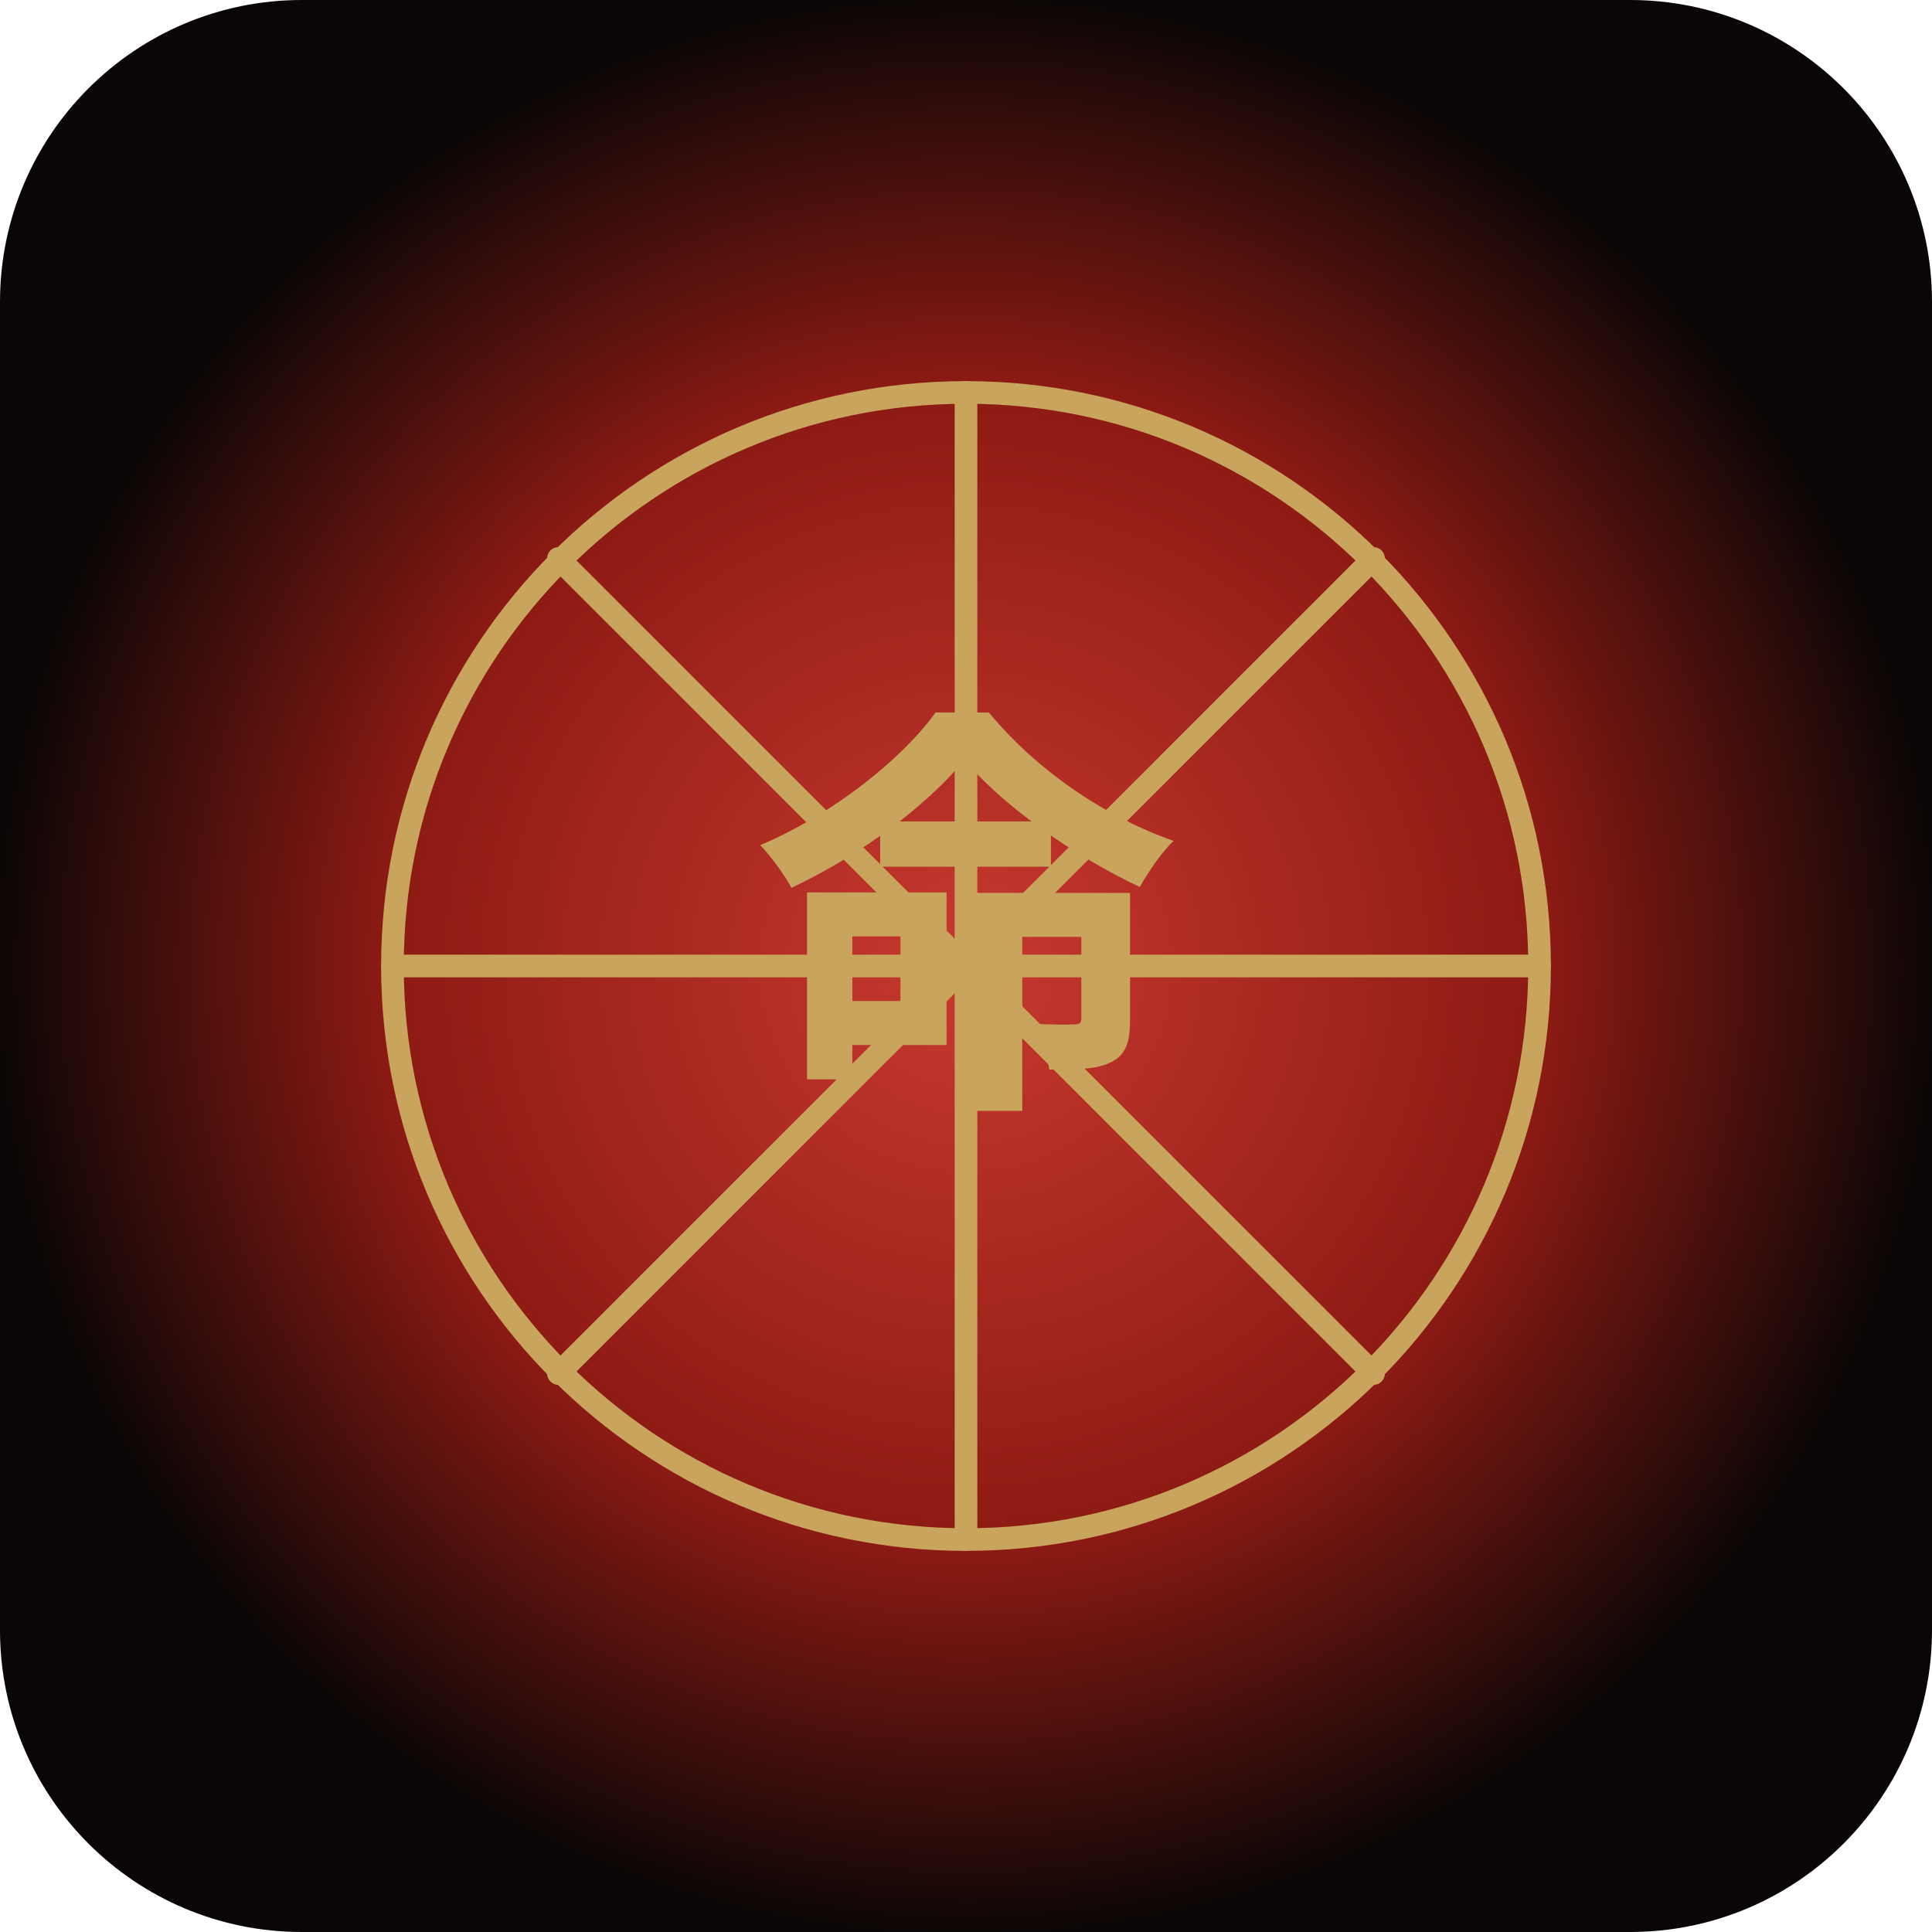
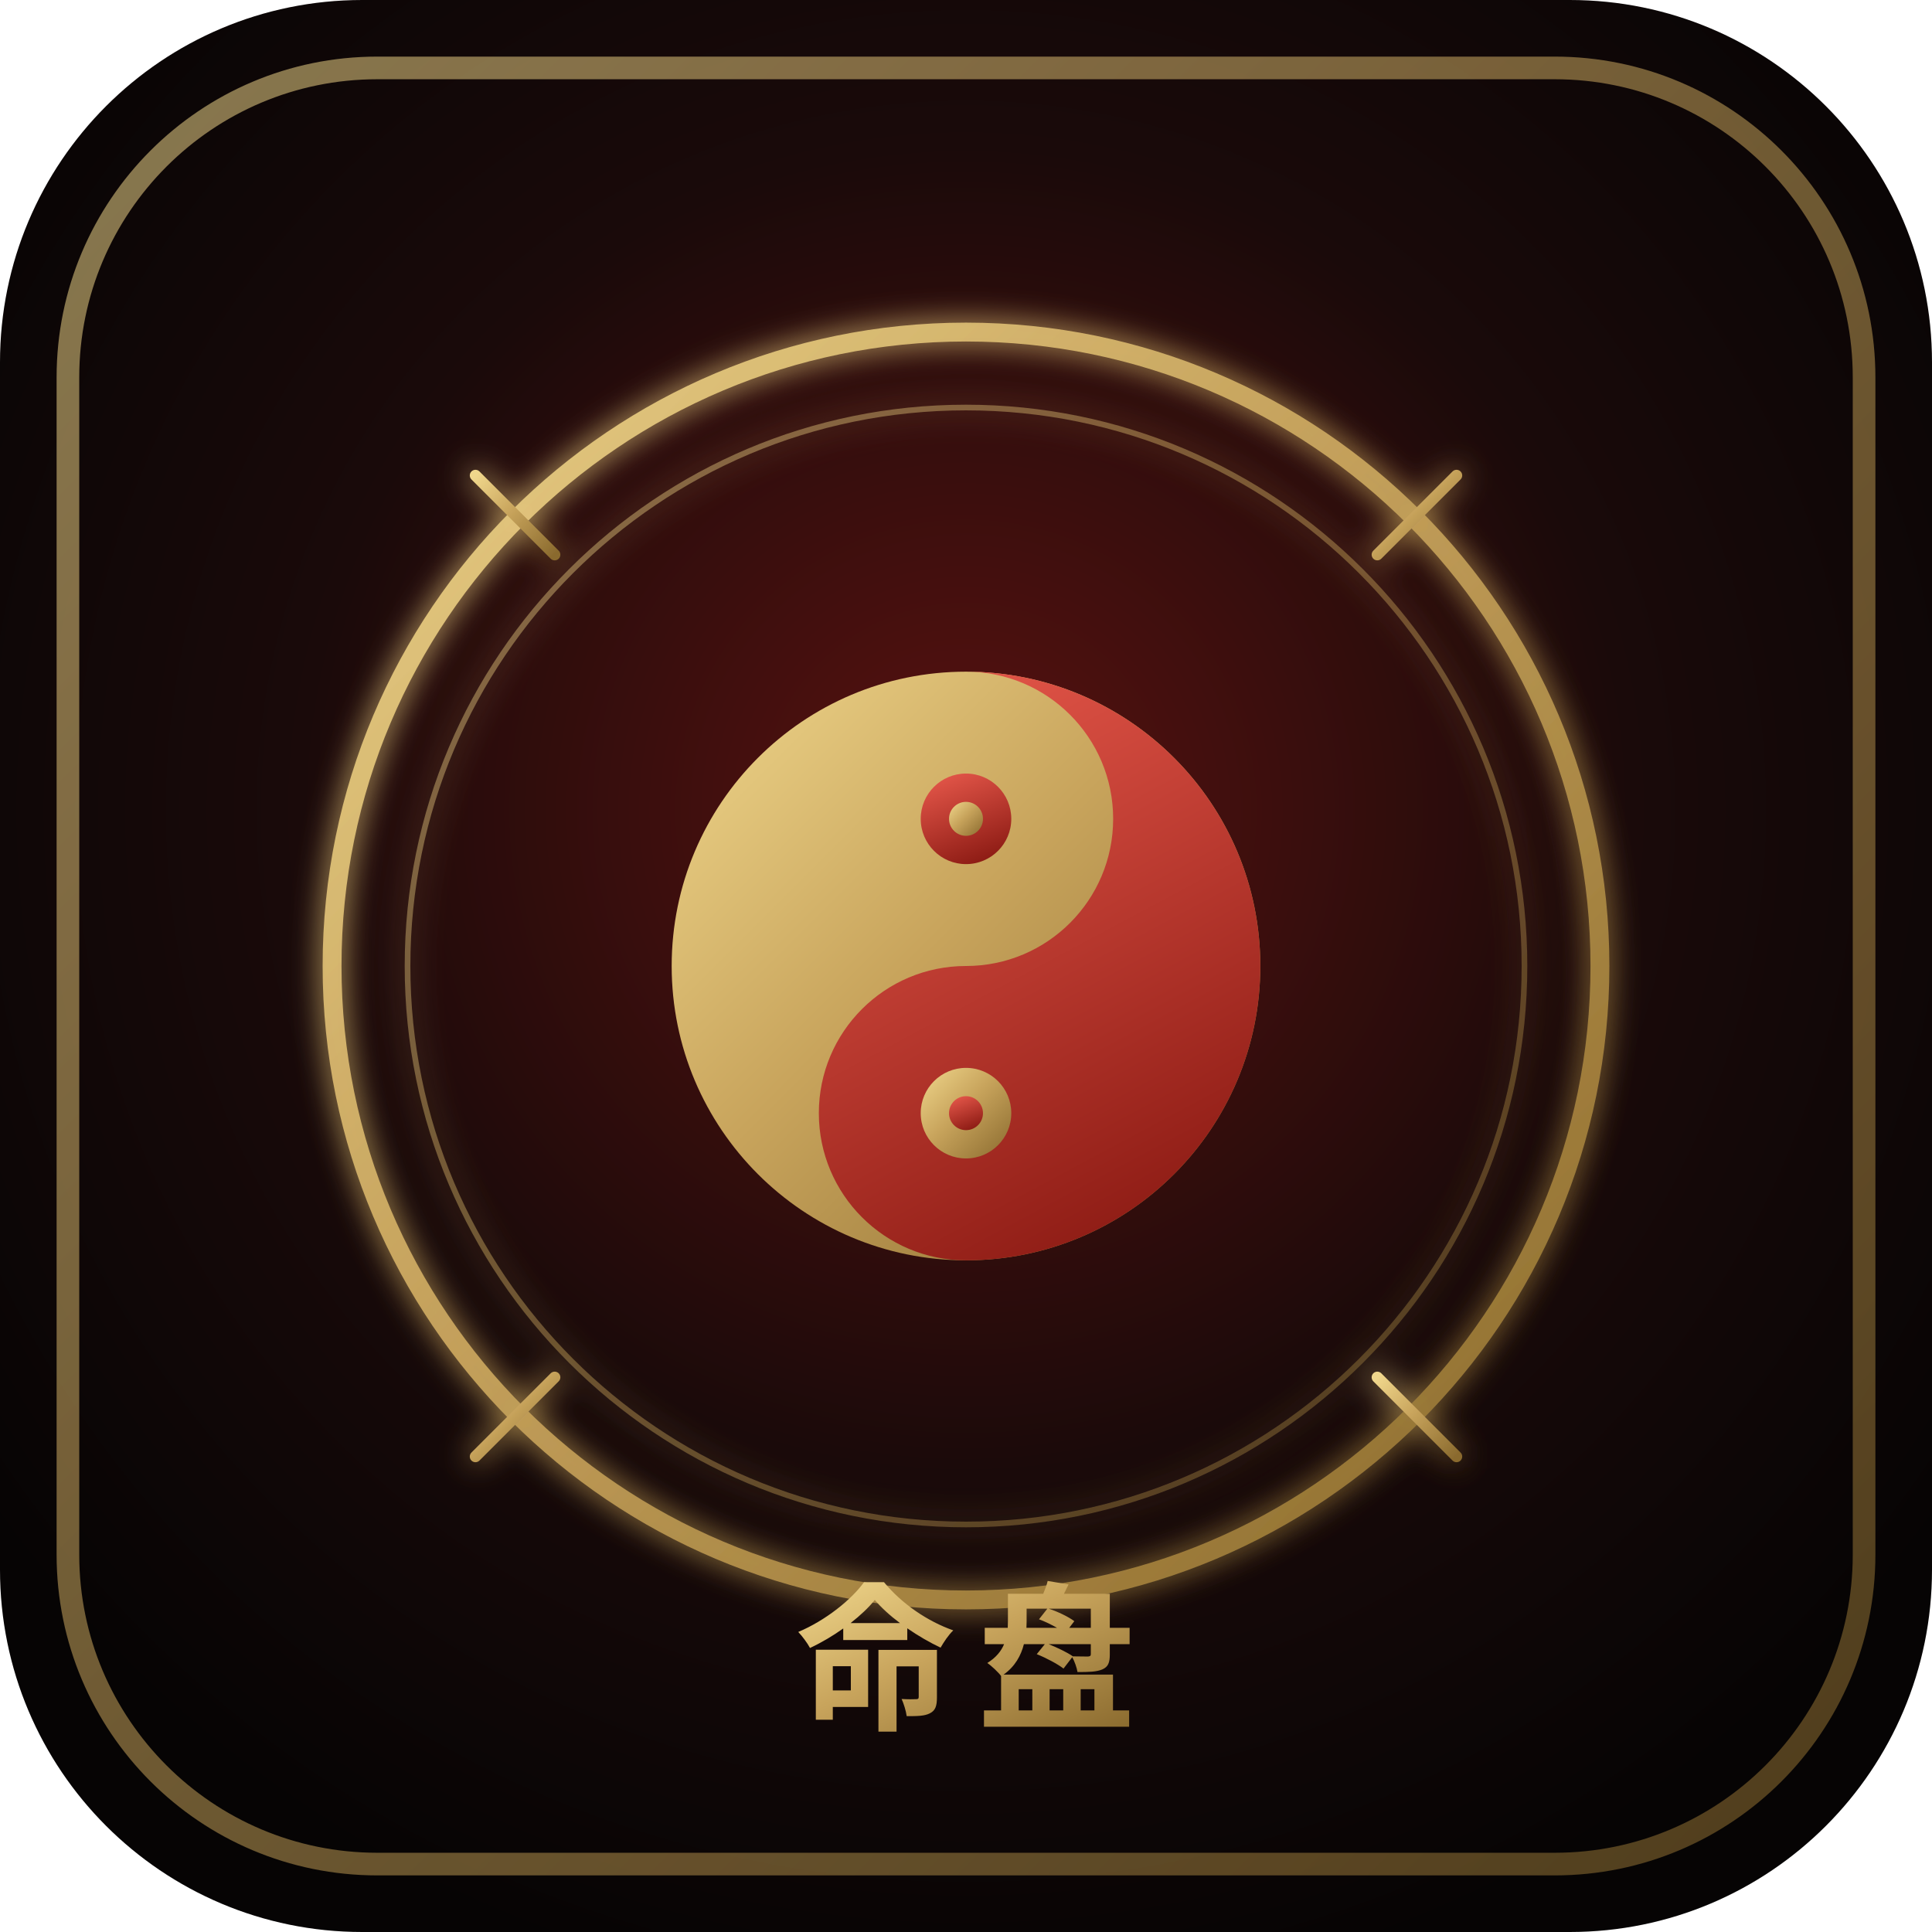
- <svg xmlns="http://www.w3.org/2000/svg" viewBox="0 0 256 256">
+ <svg xmlns="http://www.w3.org/2000/svg" viewBox="0 0 512 512" role="img" aria-label="命盘">
  <defs>
-     <radialGradient id="g" cx="50%" cy="50%" r="50%">
-       <stop offset="0%" stop-color="#c8392f" />
-       <stop offset="60%" stop-color="#8b1a13" />
-       <stop offset="100%" stop-color="#0a0606" />
+     <radialGradient id="bg" cx="50%" cy="42%" r="62%">
+       <stop offset="0%" stop-color="#5a1210" />
+       <stop offset="55%" stop-color="#1a0a0a" />
+       <stop offset="100%" stop-color="#060404" />
    </radialGradient>
+     <linearGradient id="gold" x1="0%" y1="0%" x2="100%" y2="100%">
+       <stop offset="0%" stop-color="#f0d78c" />
+       <stop offset="45%" stop-color="#c8a45c" />
+       <stop offset="100%" stop-color="#8a6a2e" />
+     </linearGradient>
+     <linearGradient id="vermilion" x1="30%" y1="0%" x2="70%" y2="100%">
+       <stop offset="0%" stop-color="#e25548" />
+       <stop offset="100%" stop-color="#8b1a13" />
+     </linearGradient>
+     <filter id="glow" x="-20%" y="-20%" width="140%" height="140%">
+       <feGaussianBlur stdDeviation="4" result="b" />
+       <feMerge>
+         <feMergeNode in="b" />
+         <feMergeNode in="SourceGraphic" />
+       </feMerge>
+     </filter>
  </defs>
-   <rect width="256" height="256" rx="40" fill="url(#g)" />
-   <g fill="none" stroke="#c8a45c" stroke-width="3" stroke-linecap="round">
-     <circle cx="128" cy="128" r="76" />
-     <line x1="52" y1="128" x2="204" y2="128" />
-     <line x1="128" y1="52" x2="128" y2="204" />
-     <line x1="74" y1="74" x2="182" y2="182" />
-     <line x1="182" y1="74" x2="74" y2="182" />
+   <rect width="512" height="512" rx="96" fill="url(#bg)" />
+   <rect x="18" y="18" width="476" height="476" rx="82" fill="none" stroke="url(#gold)" stroke-width="6" opacity="0.55" />
+   <g fill="none" stroke="url(#gold)" stroke-linecap="round" filter="url(#glow)">
+     <circle cx="256" cy="256" r="168" stroke-width="5" opacity="0.95" />
+     <circle cx="256" cy="256" r="148" stroke-width="1.5" opacity="0.45" />
+     <g stroke-width="3">
+       <line x1="256" y1="78" x2="256" y2="108" />
+       <line x1="256" y1="404" x2="256" y2="434" />
+       <line x1="78" y1="256" x2="108" y2="256" />
+       <line x1="404" y1="256" x2="434" y2="256" />
+       <line x1="126" y1="126" x2="147" y2="147" />
+       <line x1="365" y1="365" x2="386" y2="386" />
+       <line x1="386" y1="126" x2="365" y2="147" />
+       <line x1="147" y1="365" x2="126" y2="386" />
+     </g>
  </g>
-   <text x="128" y="142" text-anchor="middle" font-size="56" font-family="serif" fill="#c8a45c" font-weight="700">命</text>
+   <g transform="translate(256 256)">
+     <circle r="78" fill="url(#gold)" />
+     <path d="M0,-78 A78,78 0 0,1 0,78 A39,39 0 0,1 0,0 A39,39 0 0,0 0,-78 Z" fill="url(#vermilion)" />
+     <circle cx="0" cy="-39" r="12" fill="url(#vermilion)" />
+     <circle cx="0" cy="39" r="12" fill="url(#gold)" />
+     <circle cx="0" cy="-39" r="4.5" fill="url(#gold)" />
+     <circle cx="0" cy="39" r="4.5" fill="url(#vermilion)" />
+   </g>
+   <text x="256" y="455" text-anchor="middle" font-size="42" font-family="Noto Serif SC, Songti SC, STSong, serif" font-weight="700" fill="url(#gold)" letter-spacing="6">命盘</text>
</svg>
